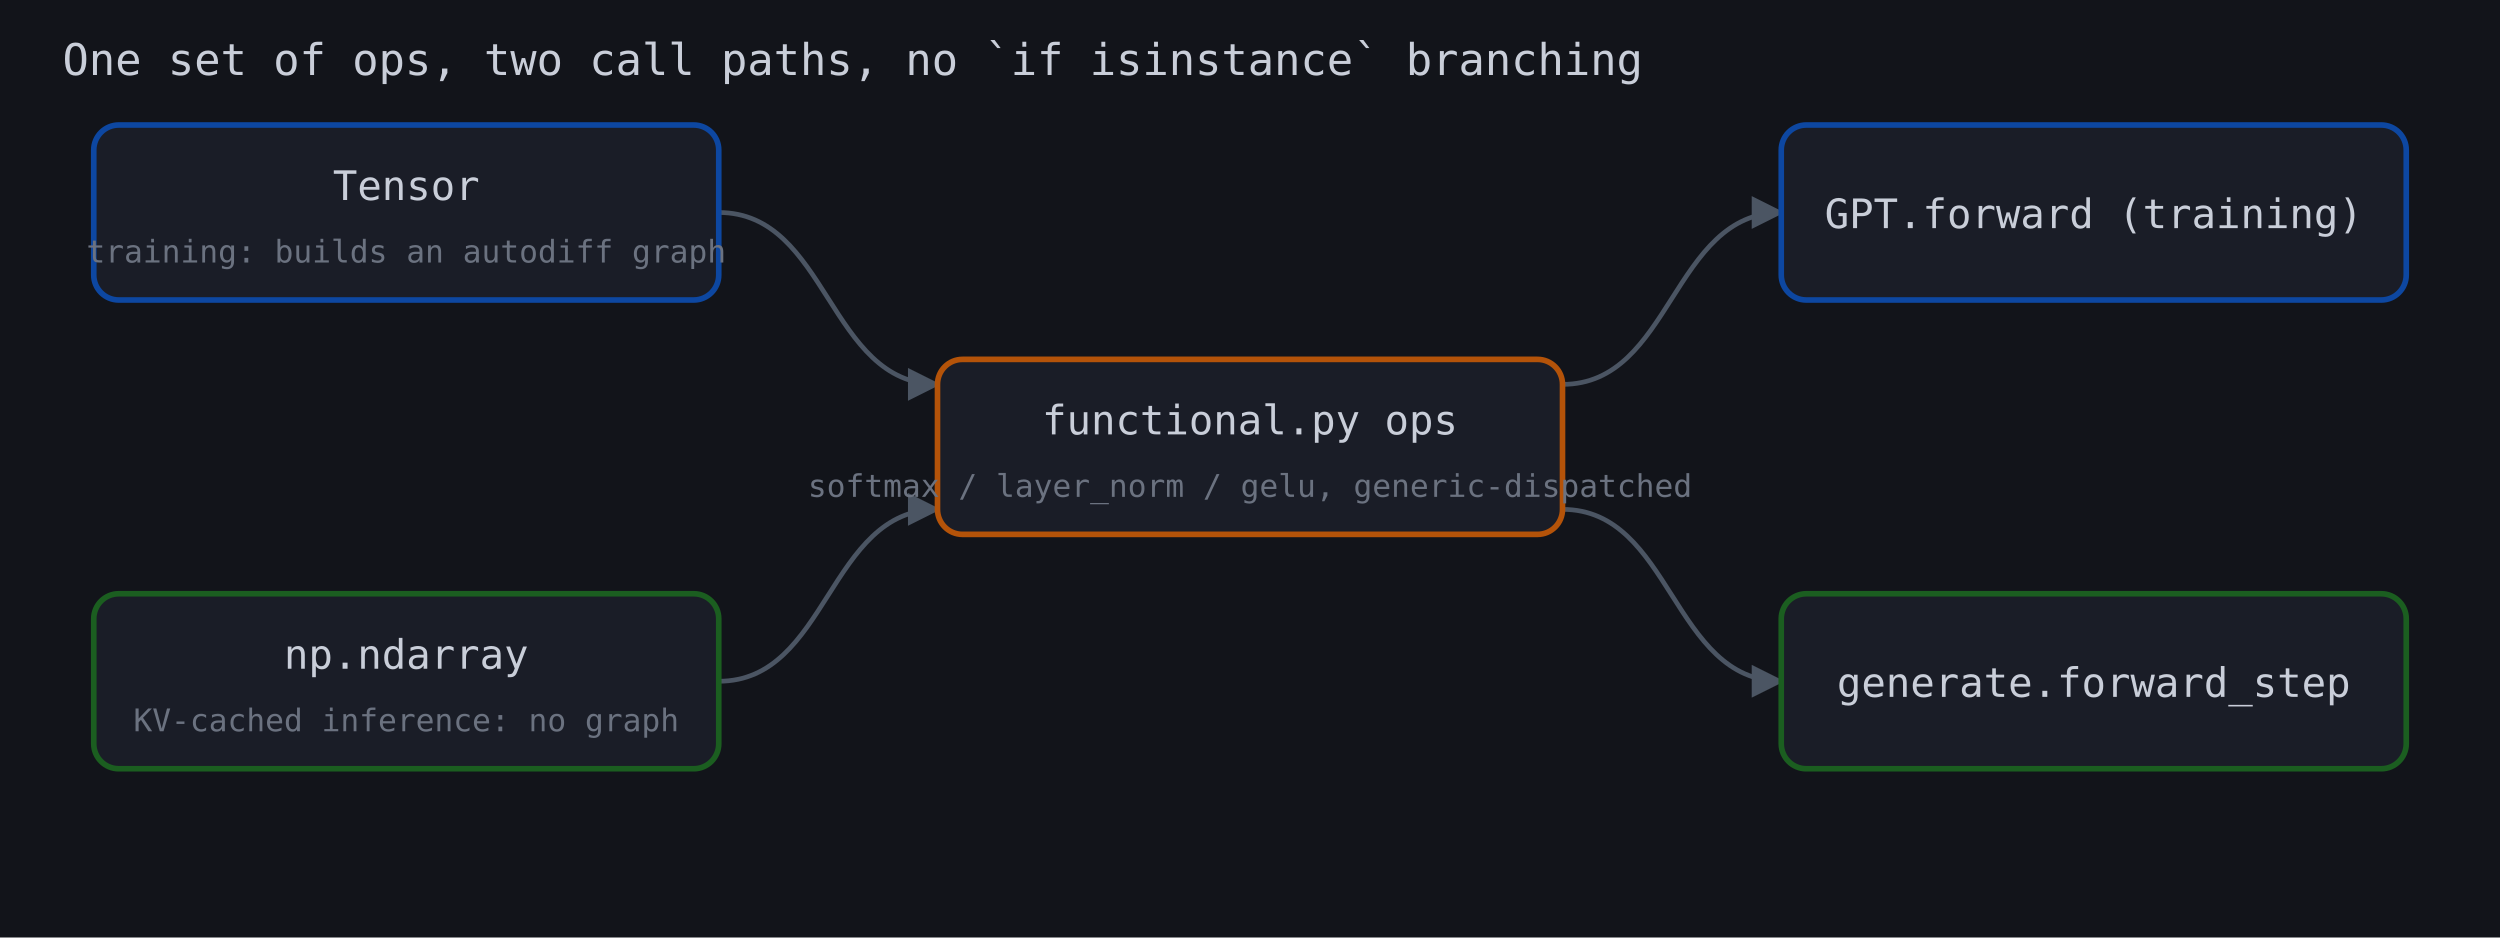
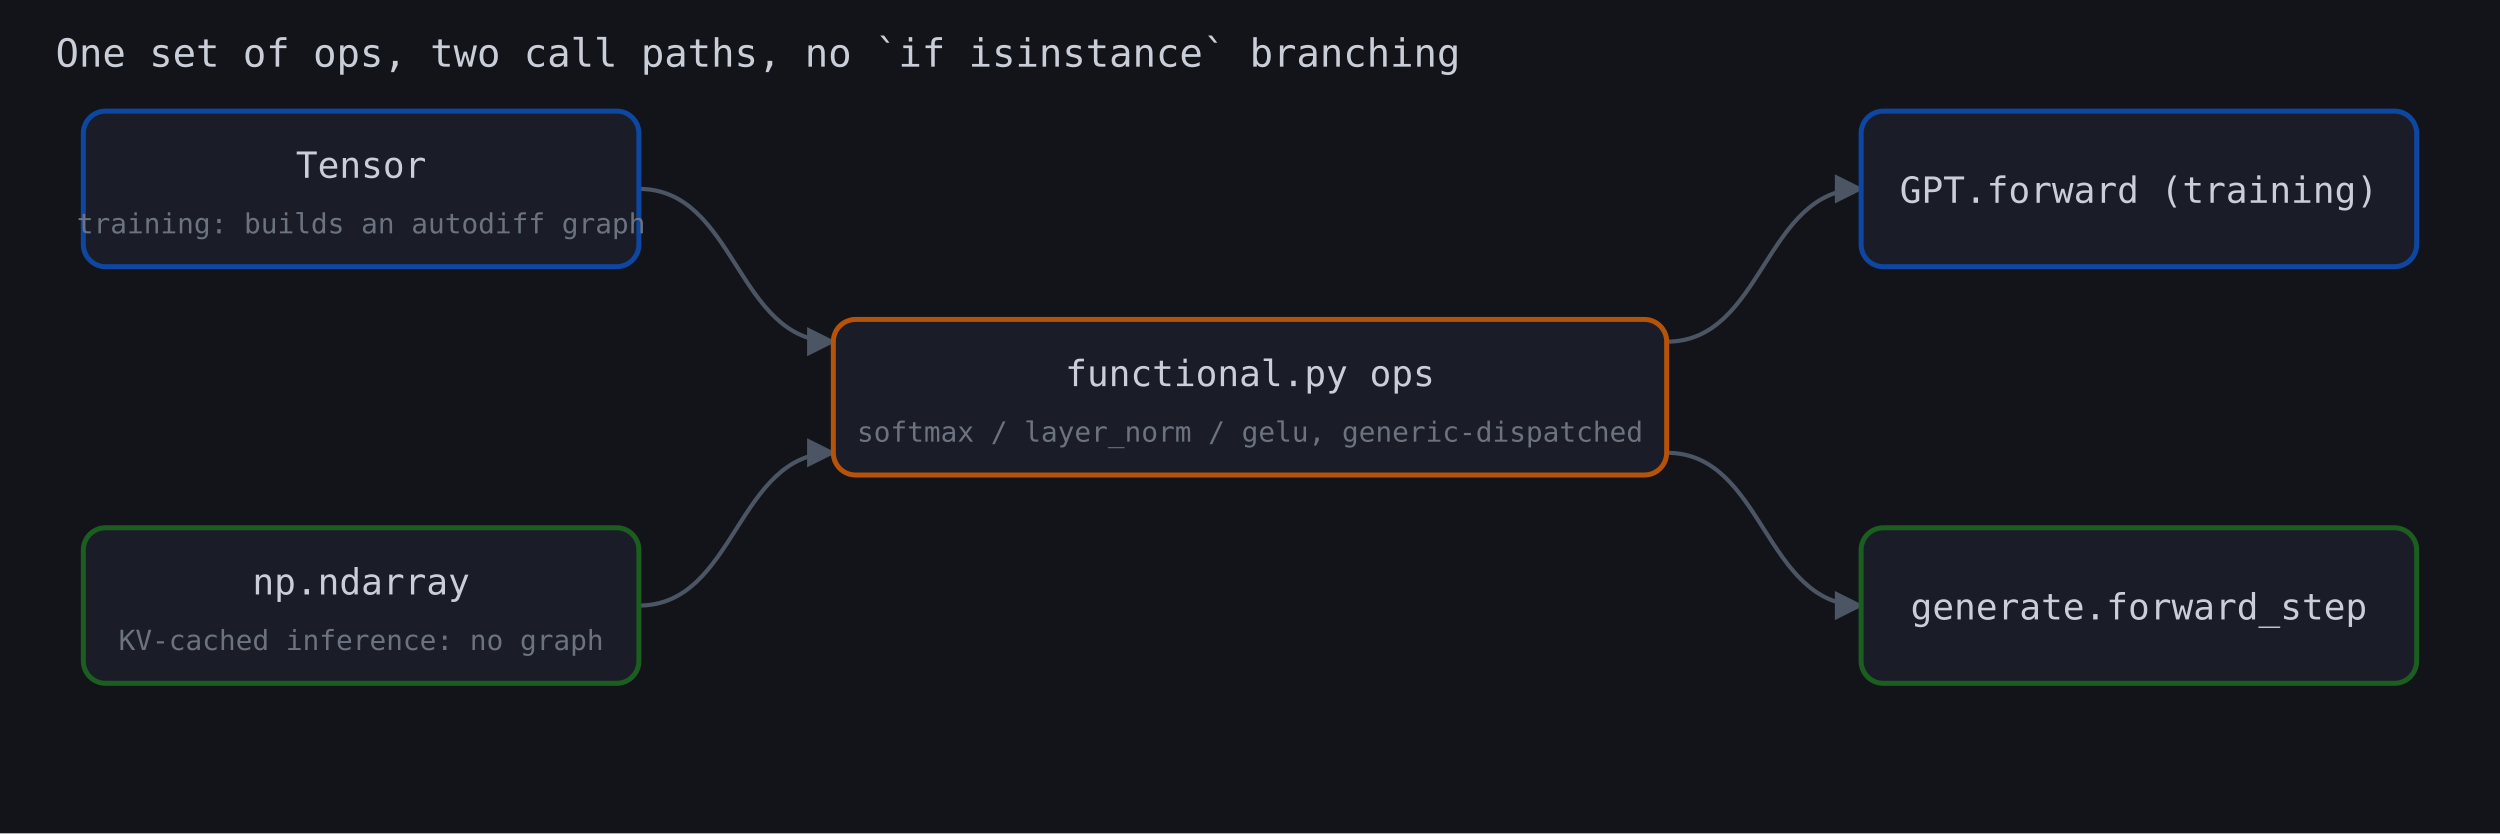
- <svg xmlns="http://www.w3.org/2000/svg" width="800" height="300" viewBox="0 0 800 300" font-family="Consolas, Menlo, monospace">
-   <rect width="800" height="300" fill="#12141a" />
+ <svg xmlns="http://www.w3.org/2000/svg" width="900" height="300" viewBox="0 0 900 300" font-family="Consolas, Menlo, monospace">
+   <rect width="900" height="300" fill="#12141a" />
  <text x="20" y="24" font-size="14" fill="#c9ced9">One set of ops, two call paths, no `if isinstance` branching</text>
  <defs>
    <marker id="arrow2" viewBox="0 0 10 10" refX="9" refY="5" markerWidth="7" markerHeight="7" orient="auto-start-reverse">
      <path d="M0,0 L10,5 L0,10 z" fill="#4b5563" />
    </marker>
  </defs>
  <path d="M230.0,68.0 C265.0,68.0 265.0,123.0 300.0,123.0" fill="none" stroke="#4b5563" stroke-width="1.5" marker-end="url(#arrow2)" />
  <path d="M230.0,218.0 C265.0,218.0 265.0,163.0 300.0,163.0" fill="none" stroke="#4b5563" stroke-width="1.5" marker-end="url(#arrow2)" />
-   <path d="M500.0,123.0 C535.0,123.0 535.0,68.0 570.0,68.0" fill="none" stroke="#4b5563" stroke-width="1.5" marker-end="url(#arrow2)" />
-   <path d="M500.0,163.0 C535.0,163.0 535.0,218.0 570.0,218.0" fill="none" stroke="#4b5563" stroke-width="1.5" marker-end="url(#arrow2)" />
+   <path d="M600.0,123.0 C635.0,123.0 635.0,68.0 670.0,68.0" fill="none" stroke="#4b5563" stroke-width="1.5" marker-end="url(#arrow2)" />
+   <path d="M600.0,163.0 C635.0,163.0 635.0,218.0 670.0,218.0" fill="none" stroke="#4b5563" stroke-width="1.5" marker-end="url(#arrow2)" />
  <rect x="30" y="40" width="200" height="56" rx="8" fill="#1a1d27" stroke="#0d47a1" stroke-width="1.8" />
  <text x="130.0" y="64.0" font-size="13" fill="#c9ced9" text-anchor="middle">Tensor</text>
  <text x="130.0" y="84.0" font-size="10" fill="#6b7280" text-anchor="middle">training: builds an autodiff graph</text>
  <rect x="30" y="190" width="200" height="56" rx="8" fill="#1a1d27" stroke="#1b5e20" stroke-width="1.8" />
  <text x="130.0" y="214.0" font-size="13" fill="#c9ced9" text-anchor="middle">np.ndarray</text>
  <text x="130.0" y="234.0" font-size="10" fill="#6b7280" text-anchor="middle">KV-cached inference: no graph</text>
-   <rect x="300" y="115" width="200" height="56" rx="8" fill="#1a1d27" stroke="#b45309" stroke-width="1.8" />
-   <text x="400.0" y="139.0" font-size="13" fill="#c9ced9" text-anchor="middle">functional.py ops</text>
-   <text x="400.0" y="159.0" font-size="10" fill="#6b7280" text-anchor="middle">softmax / layer_norm / gelu, generic-dispatched</text>
-   <rect x="570" y="40" width="200" height="56" rx="8" fill="#1a1d27" stroke="#0d47a1" stroke-width="1.8" />
-   <text x="670.0" y="73.0" font-size="13" fill="#c9ced9" text-anchor="middle">GPT.forward (training)</text>
-   <rect x="570" y="190" width="200" height="56" rx="8" fill="#1a1d27" stroke="#1b5e20" stroke-width="1.8" />
-   <text x="670.0" y="223.0" font-size="13" fill="#c9ced9" text-anchor="middle">generate.forward_step</text>
+   <rect x="300" y="115" width="300" height="56" rx="8" fill="#1a1d27" stroke="#b45309" stroke-width="1.8" />
+   <text x="450.0" y="139.0" font-size="13" fill="#c9ced9" text-anchor="middle">functional.py ops</text>
+   <text x="450.0" y="159.0" font-size="10" fill="#6b7280" text-anchor="middle">softmax / layer_norm / gelu, generic-dispatched</text>
+   <rect x="670" y="40" width="200" height="56" rx="8" fill="#1a1d27" stroke="#0d47a1" stroke-width="1.8" />
+   <text x="770.0" y="73.0" font-size="13" fill="#c9ced9" text-anchor="middle">GPT.forward (training)</text>
+   <rect x="670" y="190" width="200" height="56" rx="8" fill="#1a1d27" stroke="#1b5e20" stroke-width="1.8" />
+   <text x="770.0" y="223.0" font-size="13" fill="#c9ced9" text-anchor="middle">generate.forward_step</text>
</svg>
